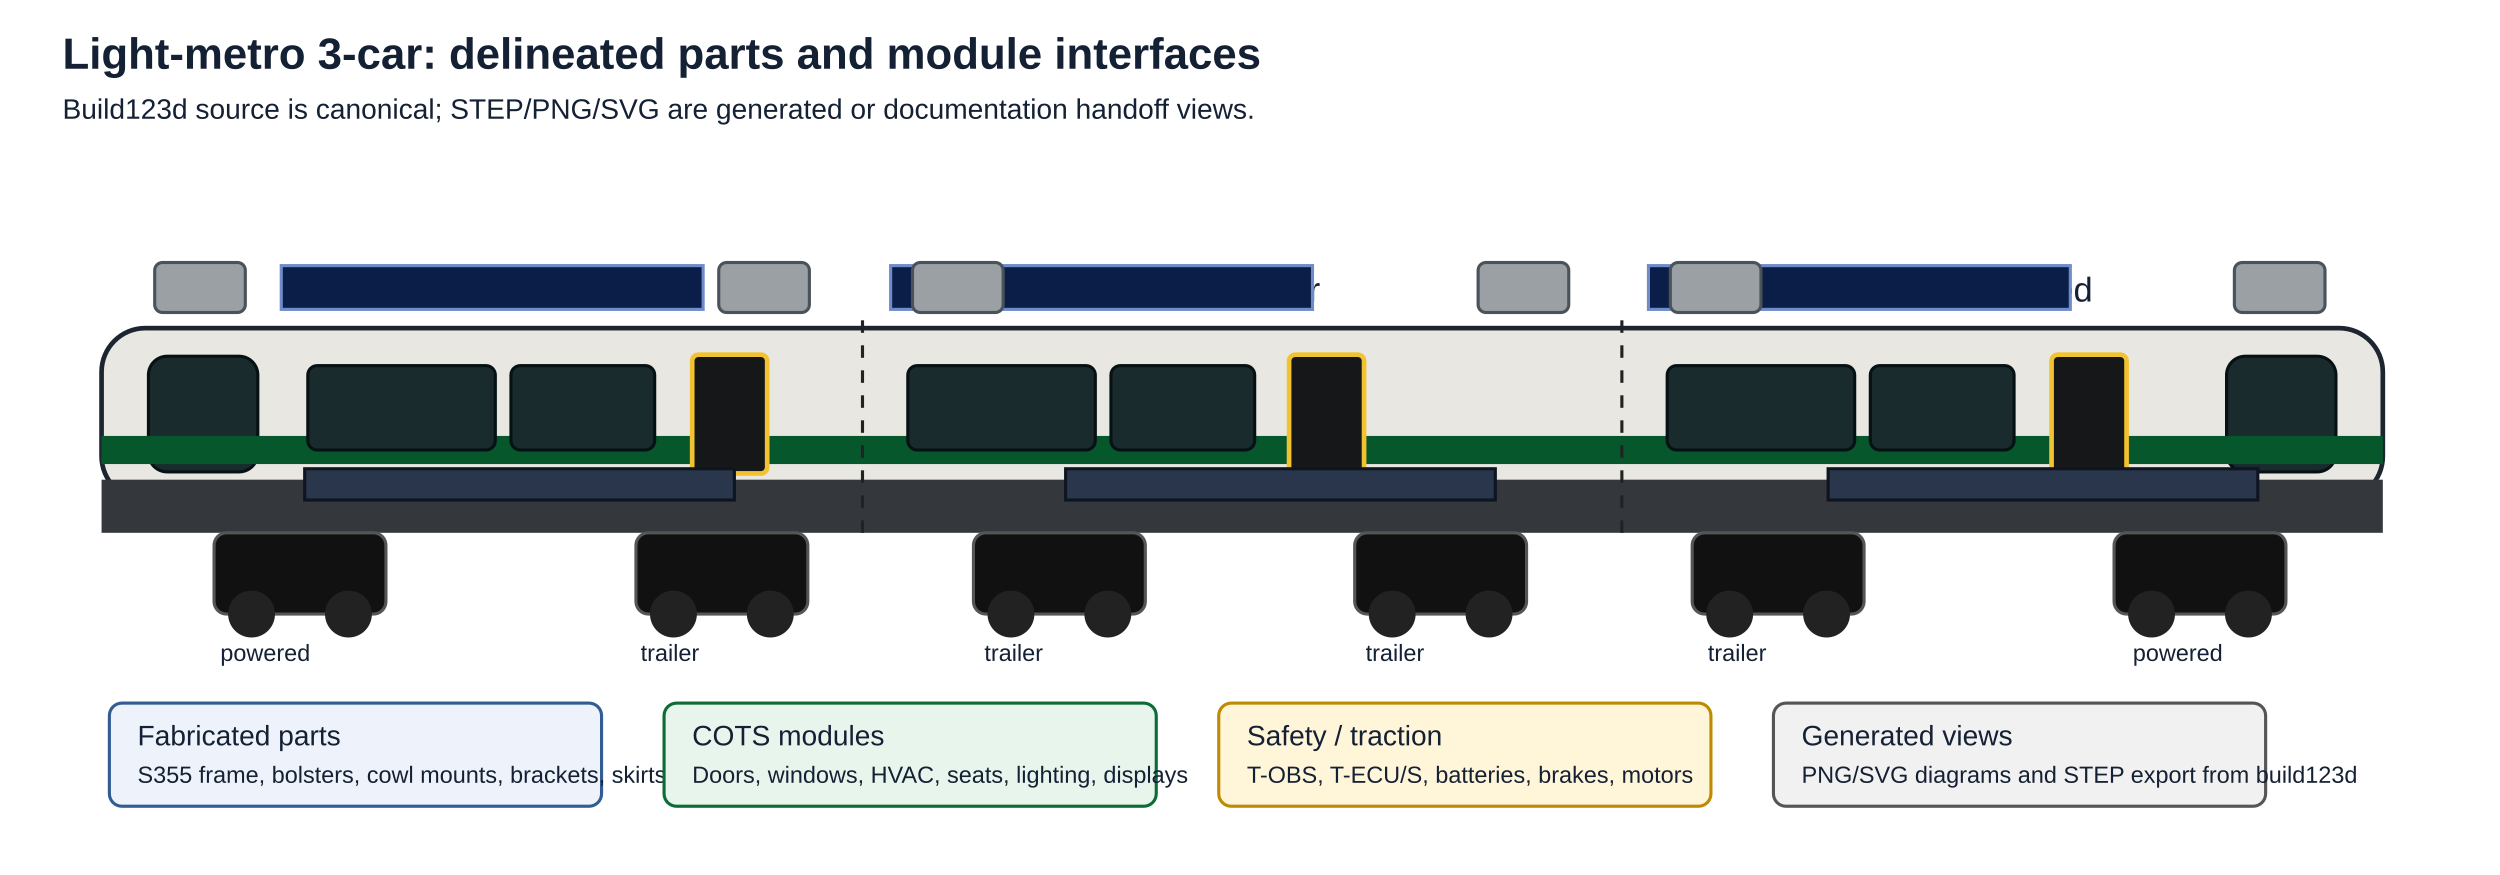
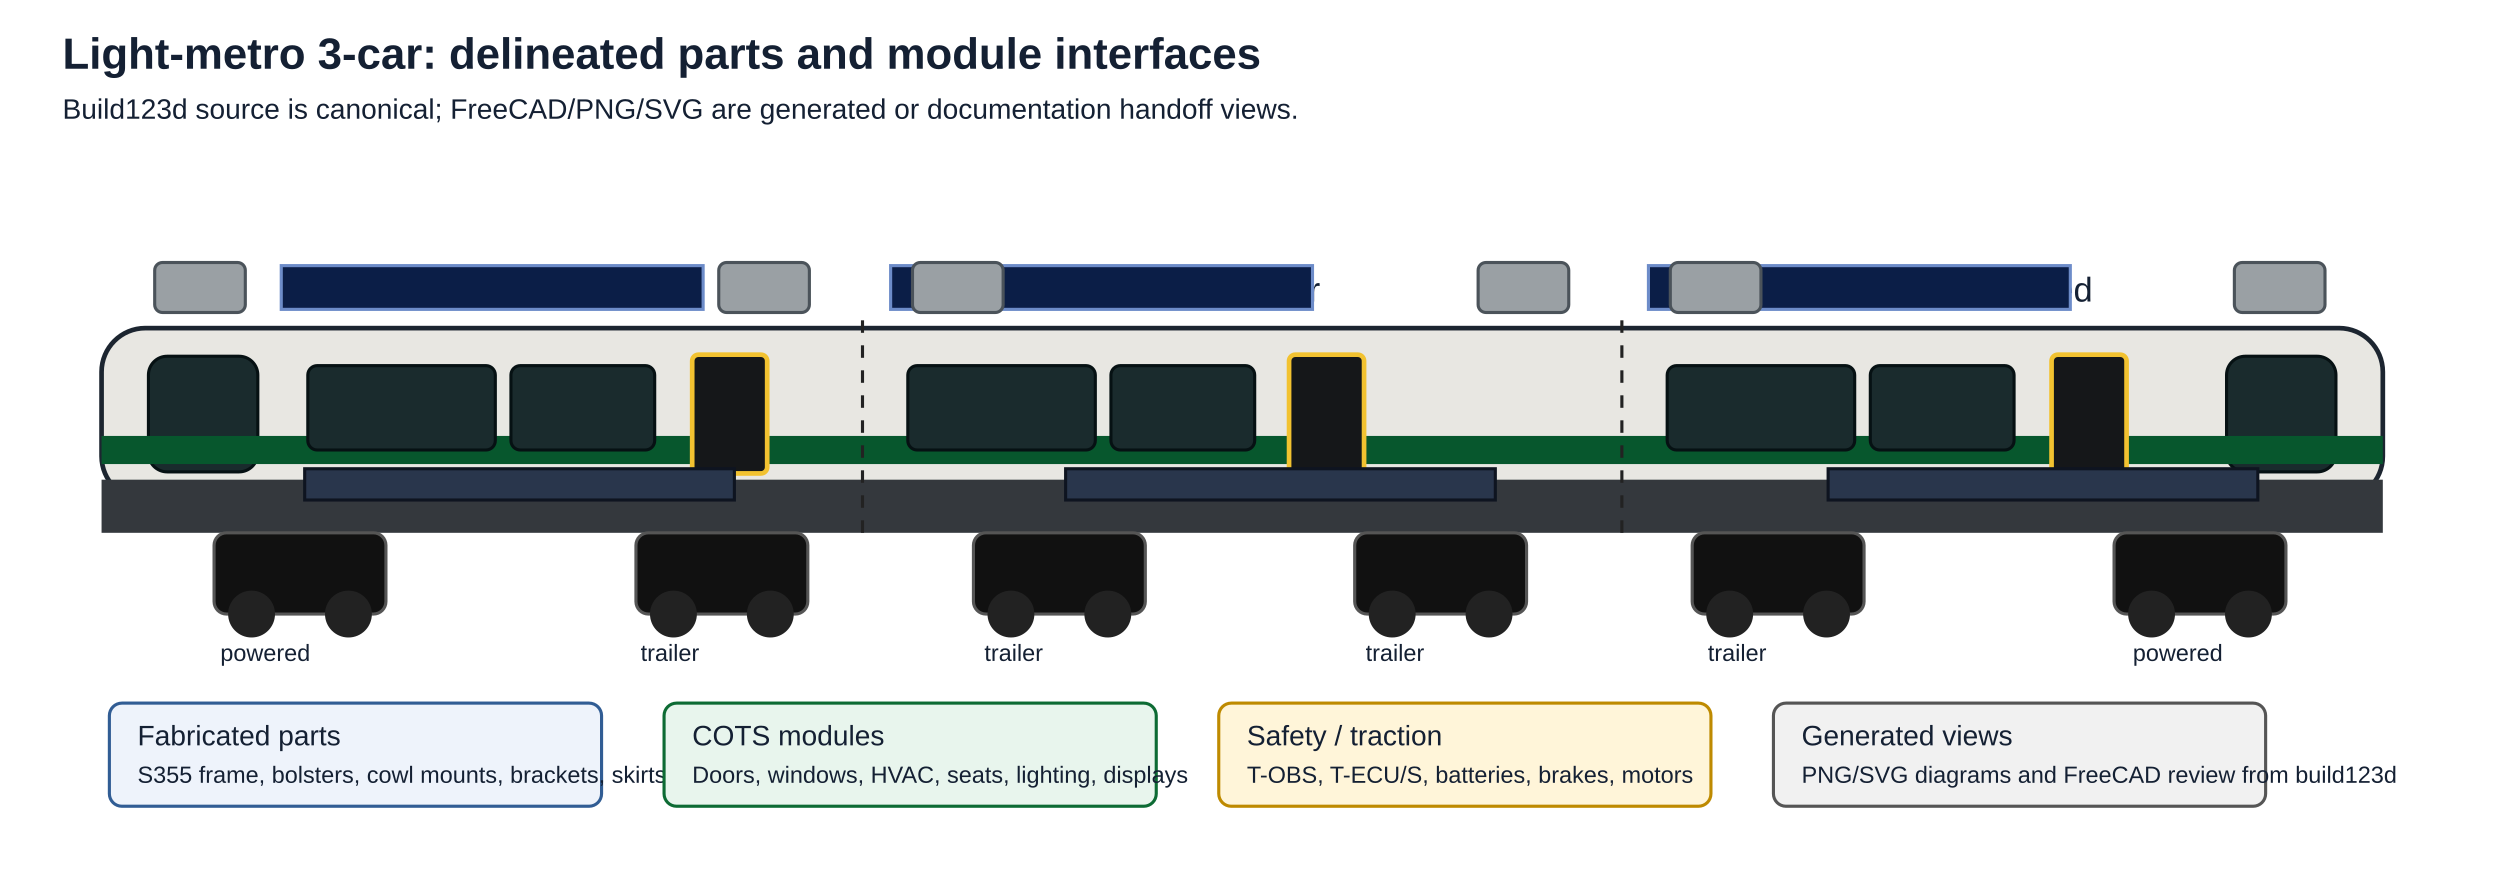
<svg xmlns="http://www.w3.org/2000/svg" width="1600" height="560" viewBox="0 0 1600 560" role="img" aria-labelledby="title desc">
  <defs>
    <style>
      .body{fill:#e8e7e2;stroke:#1c2530;stroke-width:3}
      .glass{fill:#1a2b2d;stroke:#061113;stroke-width:2}
      .green{fill:#07572d}
      .door{fill:#151719;stroke:#f2c230;stroke-width:3}
      .solar{fill:#0b1e47;stroke:#6d8cc9;stroke-width:2}
      .hvac{fill:#9aa0a4;stroke:#4b535a;stroke-width:2}
      .skirt{fill:#34383d}
      .bogie{fill:#111;stroke:#555;stroke-width:2}
      .battery{fill:#29364c;stroke:#0e1420;stroke-width:2}
      .cots{fill:#e8f5ed;stroke:#0d6b34;stroke-width:2}
      .fab{fill:#eef3fb;stroke:#315d94;stroke-width:2}
      .safety{fill:#fff5d9;stroke:#be8a00;stroke-width:2}
      .call{stroke:#1d2732;stroke-width:2;fill:none}
      .label{font-family:Arial,Helvetica,sans-serif;font-size:22px;fill:#142033}
      .small{font-family:Arial,Helvetica,sans-serif;font-size:18px;fill:#142033}
      .tiny{font-family:Arial,Helvetica,sans-serif;font-size:15px;fill:#142033}
      .head{font-family:Arial,Helvetica,sans-serif;font-size:28px;font-weight:700;fill:#142033}
    </style>
  </defs>
  <text x="40" y="44" class="head">Light-metro 3-car: delineated parts and module interfaces</text>
-   <text x="40" y="76" class="small">Build123d source is canonical; STEP/PNG/SVG are generated or documentation handoff views.</text>
+   <text x="40" y="76" class="small">Build123d source is canonical; FreeCAD/PNG/SVG are generated or documentation handoff views.</text>
  <g transform="translate(65 155)">
    <rect x="0" y="55" width="1460" height="110" rx="28" class="body" />
    <rect x="30" y="73" width="70" height="74" rx="12" class="glass" />
    <rect x="1360" y="73" width="70" height="74" rx="12" class="glass" />
    <rect x="0" y="124" width="1460" height="18" class="green" />
    <rect x="0" y="152" width="1460" height="34" class="skirt" />
    <line x1="487" y1="50" x2="487" y2="188" stroke="#222" stroke-width="2" stroke-dasharray="8 8" />
    <line x1="973" y1="50" x2="973" y2="188" stroke="#222" stroke-width="2" stroke-dasharray="8 8" />
    <text x="190" y="38" class="label">Car 1 powered</text>
    <text x="665" y="38" class="label">Car 2 trailer</text>
    <text x="1130" y="38" class="label">Car 3 powered</text>
    <g>
      <rect x="132" y="79" width="120" height="54" rx="6" class="glass" />
      <rect x="262" y="79" width="92" height="54" rx="6" class="glass" />
      <rect x="378" y="72" width="48" height="76" rx="4" class="door" />
      <rect x="516" y="79" width="120" height="54" rx="6" class="glass" />
      <rect x="646" y="79" width="92" height="54" rx="6" class="glass" />
      <rect x="760" y="72" width="48" height="76" rx="4" class="door" />
      <rect x="1002" y="79" width="120" height="54" rx="6" class="glass" />
      <rect x="1132" y="79" width="92" height="54" rx="6" class="glass" />
      <rect x="1248" y="72" width="48" height="76" rx="4" class="door" />
    </g>
    <g>
      <rect x="115" y="15" width="270" height="28" class="solar" />
      <rect x="505" y="15" width="270" height="28" class="solar" />
      <rect x="990" y="15" width="270" height="28" class="solar" />
      <rect x="34" y="13" width="58" height="32" rx="5" class="hvac" />
      <rect x="395" y="13" width="58" height="32" rx="5" class="hvac" />
      <rect x="519" y="13" width="58" height="32" rx="5" class="hvac" />
      <rect x="881" y="13" width="58" height="32" rx="5" class="hvac" />
      <rect x="1004" y="13" width="58" height="32" rx="5" class="hvac" />
      <rect x="1365" y="13" width="58" height="32" rx="5" class="hvac" />
    </g>
    <g>
      <rect x="72" y="186" width="110" height="52" rx="8" class="bogie" />
      <circle cx="96" cy="238" r="15" fill="#222" />
      <circle cx="158" cy="238" r="15" fill="#222" />
      <rect x="342" y="186" width="110" height="52" rx="8" class="bogie" />
      <circle cx="366" cy="238" r="15" fill="#222" />
      <circle cx="428" cy="238" r="15" fill="#222" />
      <rect x="558" y="186" width="110" height="52" rx="8" class="bogie" />
      <circle cx="582" cy="238" r="15" fill="#222" />
      <circle cx="644" cy="238" r="15" fill="#222" />
      <rect x="802" y="186" width="110" height="52" rx="8" class="bogie" />
      <circle cx="826" cy="238" r="15" fill="#222" />
      <circle cx="888" cy="238" r="15" fill="#222" />
      <rect x="1018" y="186" width="110" height="52" rx="8" class="bogie" />
      <circle cx="1042" cy="238" r="15" fill="#222" />
      <circle cx="1104" cy="238" r="15" fill="#222" />
      <rect x="1288" y="186" width="110" height="52" rx="8" class="bogie" />
      <circle cx="1312" cy="238" r="15" fill="#222" />
      <circle cx="1374" cy="238" r="15" fill="#222" />
      <text x="76" y="268" class="tiny">powered</text>
      <text x="1300" y="268" class="tiny">powered</text>
      <text x="345" y="268" class="tiny">trailer</text>
      <text x="565" y="268" class="tiny">trailer</text>
      <text x="809" y="268" class="tiny">trailer</text>
      <text x="1028" y="268" class="tiny">trailer</text>
    </g>
    <g>
      <rect x="130" y="145" width="275" height="20" class="battery" />
      <rect x="617" y="145" width="275" height="20" class="battery" />
      <rect x="1105" y="145" width="275" height="20" class="battery" />
    </g>
  </g>
  <g transform="translate(70 450)">
    <rect x="0" y="0" width="315" height="66" rx="8" class="fab" />
    <text x="18" y="27" class="small">Fabricated parts</text>
    <text x="18" y="51" class="tiny">S355 frame, bolsters, cowl mounts, brackets, skirts</text>
    <rect x="355" y="0" width="315" height="66" rx="8" class="cots" />
    <text x="373" y="27" class="small">COTS modules</text>
    <text x="373" y="51" class="tiny">Doors, windows, HVAC, seats, lighting, displays</text>
    <rect x="710" y="0" width="315" height="66" rx="8" class="safety" />
    <text x="728" y="27" class="small">Safety / traction</text>
    <text x="728" y="51" class="tiny">T-OBS, T-ECU/S, batteries, brakes, motors</text>
    <rect x="1065" y="0" width="315" height="66" rx="8" fill="#f1f1f1" stroke="#555" stroke-width="2" />
    <text x="1083" y="27" class="small">Generated views</text>
-     <text x="1083" y="51" class="tiny">PNG/SVG diagrams and STEP export from build123d</text>
+     <text x="1083" y="51" class="tiny">PNG/SVG diagrams and FreeCAD review from build123d</text>
  </g>
</svg>
